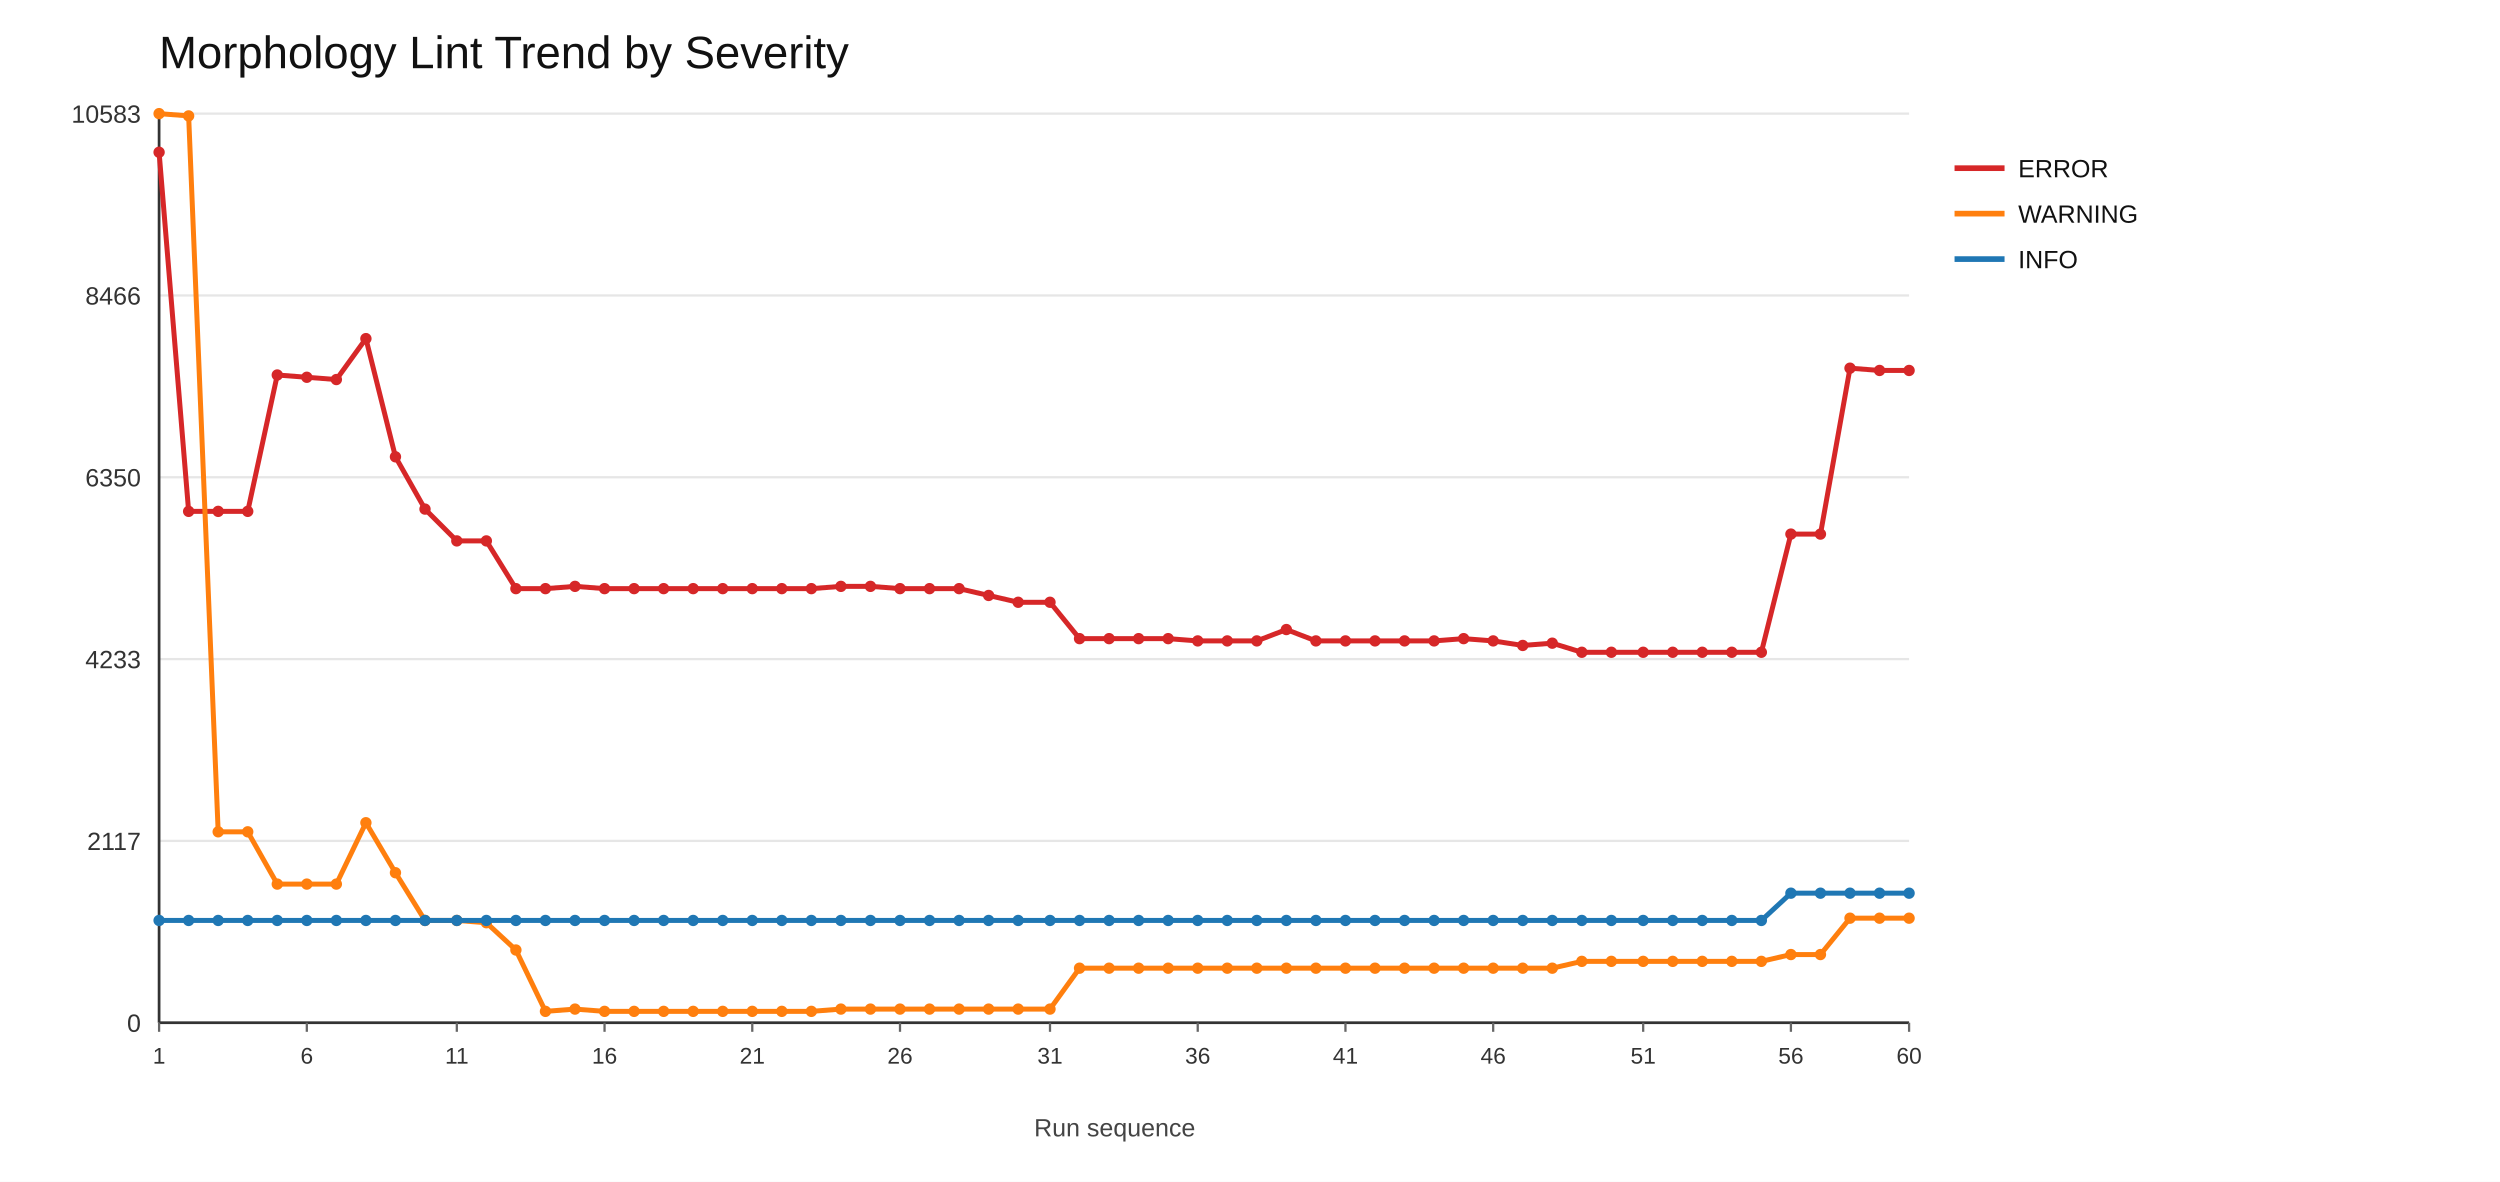
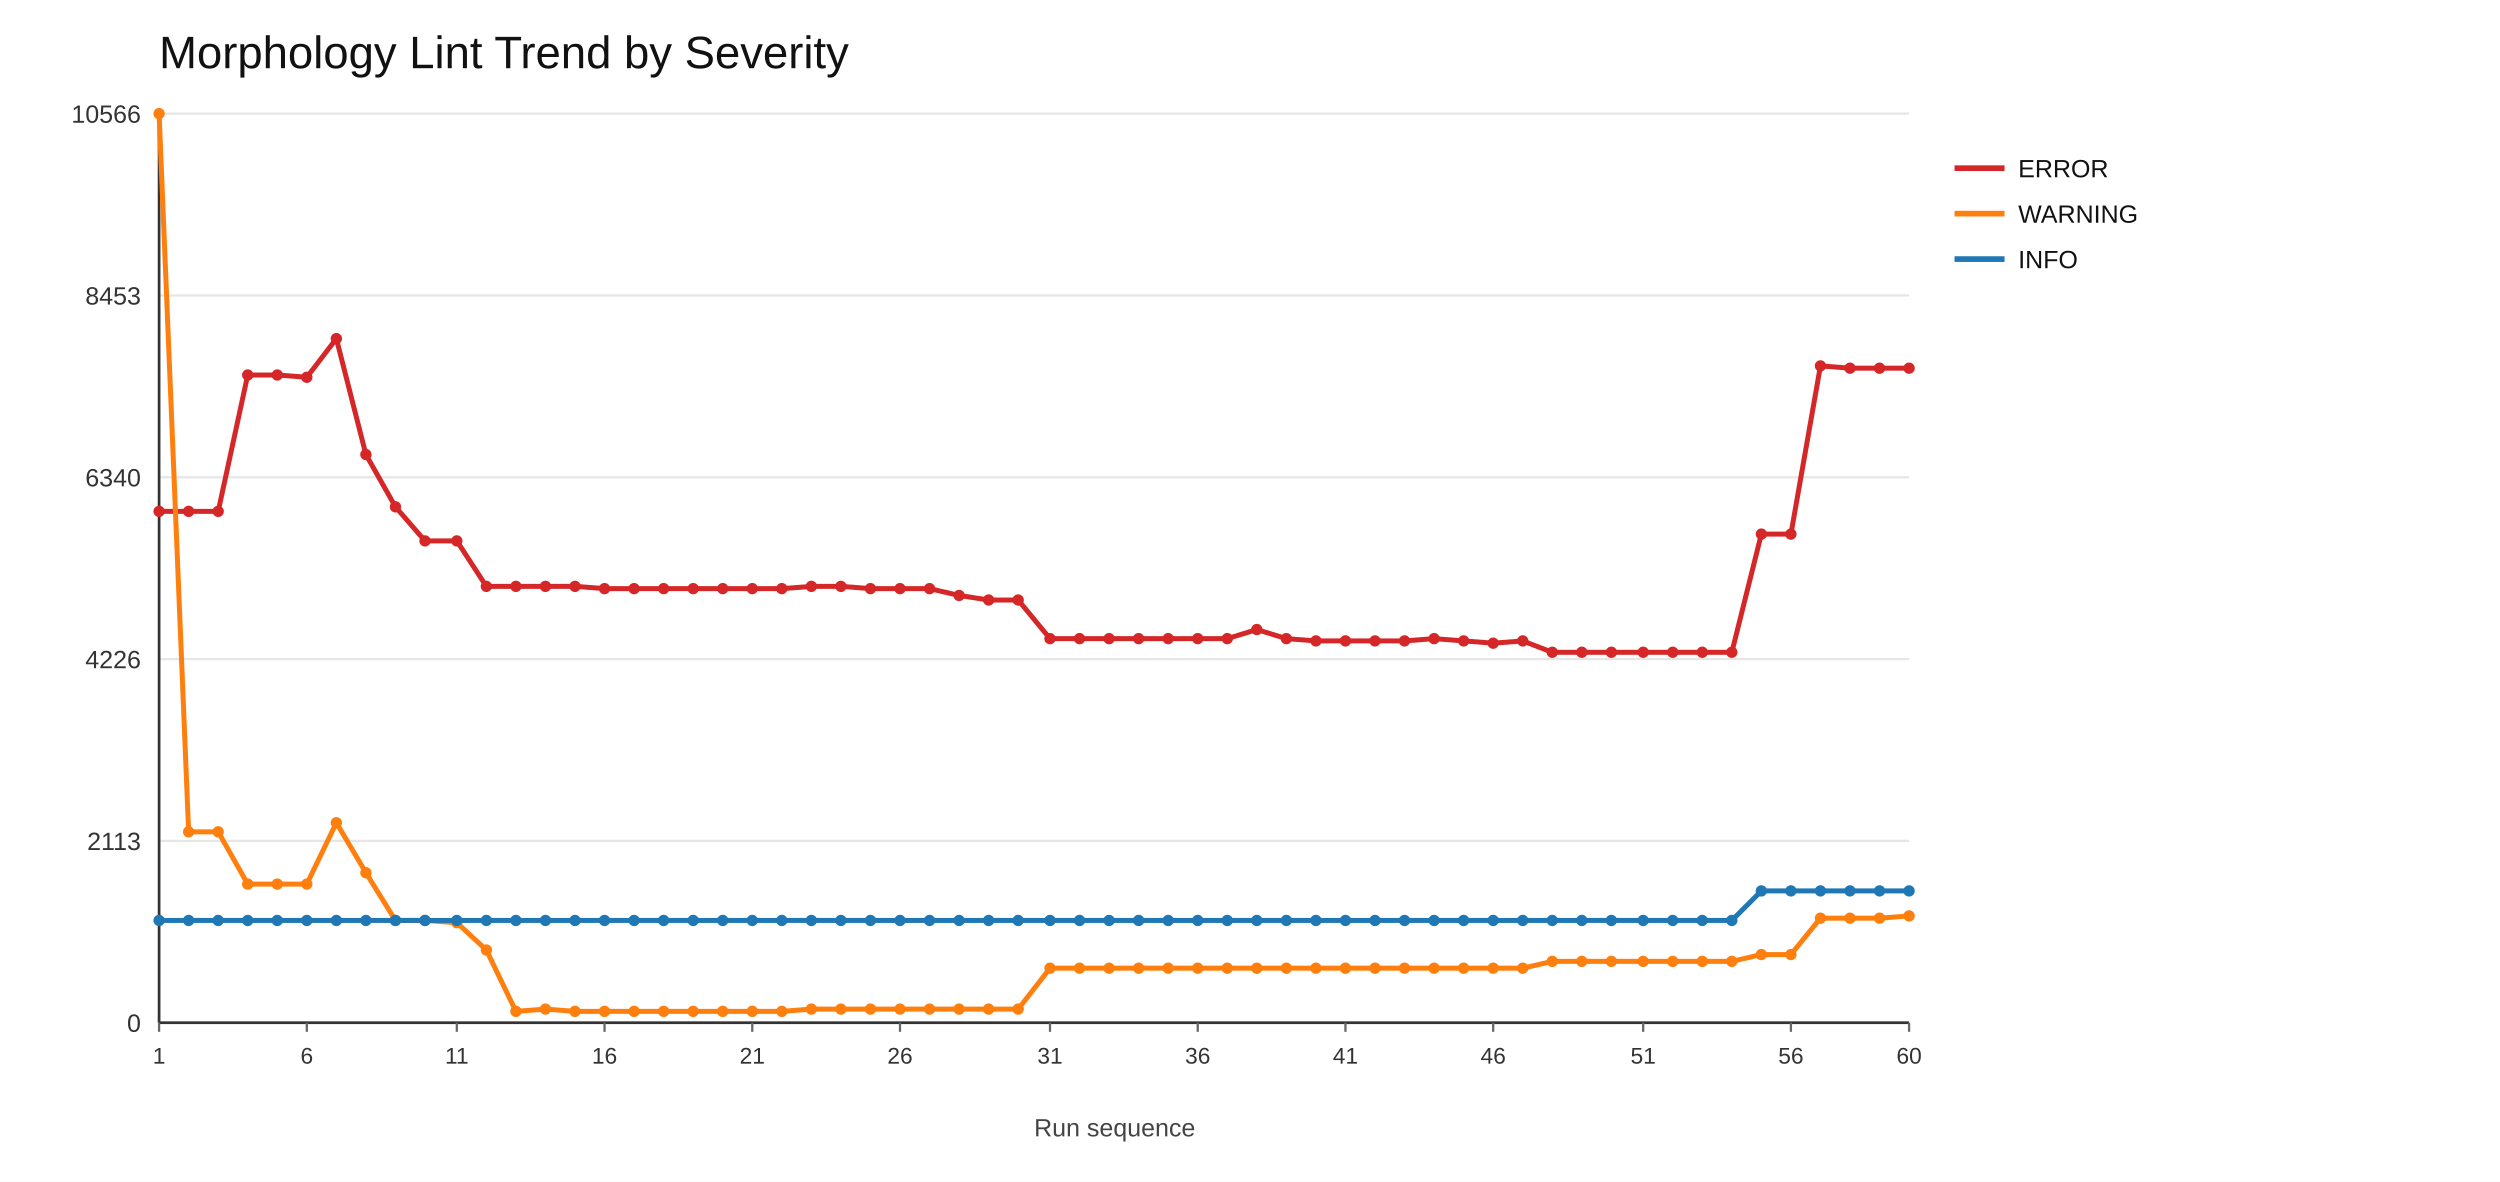
<svg xmlns="http://www.w3.org/2000/svg" width="1100" height="520">
  <rect x="0" y="0" width="1100" height="520" fill="#ffffff" />
  <text x="70" y="30" font-size="20" font-family="Arial" fill="#111">Morphology Lint Trend by Severity</text>
  <line x1="70" y1="450" x2="840" y2="450" stroke="#e6e6e6" stroke-width="1" />
  <text x="62" y="454" font-size="11" font-family="Arial" fill="#333" text-anchor="end">0</text>
  <line x1="70" y1="370" x2="840" y2="370" stroke="#e6e6e6" stroke-width="1" />
-   <text x="62" y="374" font-size="11" font-family="Arial" fill="#333" text-anchor="end">2117</text>
+   <text x="62" y="374" font-size="11" font-family="Arial" fill="#333" text-anchor="end">2113</text>
  <line x1="70" y1="290" x2="840" y2="290" stroke="#e6e6e6" stroke-width="1" />
-   <text x="62" y="294" font-size="11" font-family="Arial" fill="#333" text-anchor="end">4233</text>
+   <text x="62" y="294" font-size="11" font-family="Arial" fill="#333" text-anchor="end">4226</text>
  <line x1="70" y1="210" x2="840" y2="210" stroke="#e6e6e6" stroke-width="1" />
-   <text x="62" y="214" font-size="11" font-family="Arial" fill="#333" text-anchor="end">6350</text>
+   <text x="62" y="214" font-size="11" font-family="Arial" fill="#333" text-anchor="end">6340</text>
  <line x1="70" y1="130" x2="840" y2="130" stroke="#e6e6e6" stroke-width="1" />
-   <text x="62" y="134" font-size="11" font-family="Arial" fill="#333" text-anchor="end">8466</text>
+   <text x="62" y="134" font-size="11" font-family="Arial" fill="#333" text-anchor="end">8453</text>
  <line x1="70" y1="50" x2="840" y2="50" stroke="#e6e6e6" stroke-width="1" />
-   <text x="62" y="54" font-size="11" font-family="Arial" fill="#333" text-anchor="end">10583</text>
+   <text x="62" y="54" font-size="11" font-family="Arial" fill="#333" text-anchor="end">10566</text>
  <line x1="70" y1="450" x2="840" y2="450" stroke="#333" stroke-width="1.2" />
  <line x1="70" y1="50" x2="70" y2="450" stroke="#333" stroke-width="1.2" />
  <line x1="70" y1="450" x2="70" y2="454" stroke="#666" stroke-width="1" />
  <text x="70" y="468" font-size="10" font-family="Arial" fill="#333" text-anchor="middle">1</text>
  <line x1="135" y1="450" x2="135" y2="454" stroke="#666" stroke-width="1" />
  <text x="135" y="468" font-size="10" font-family="Arial" fill="#333" text-anchor="middle">6</text>
  <line x1="201" y1="450" x2="201" y2="454" stroke="#666" stroke-width="1" />
  <text x="201" y="468" font-size="10" font-family="Arial" fill="#333" text-anchor="middle">11</text>
  <line x1="266" y1="450" x2="266" y2="454" stroke="#666" stroke-width="1" />
  <text x="266" y="468" font-size="10" font-family="Arial" fill="#333" text-anchor="middle">16</text>
  <line x1="331" y1="450" x2="331" y2="454" stroke="#666" stroke-width="1" />
  <text x="331" y="468" font-size="10" font-family="Arial" fill="#333" text-anchor="middle">21</text>
  <line x1="396" y1="450" x2="396" y2="454" stroke="#666" stroke-width="1" />
  <text x="396" y="468" font-size="10" font-family="Arial" fill="#333" text-anchor="middle">26</text>
  <line x1="462" y1="450" x2="462" y2="454" stroke="#666" stroke-width="1" />
  <text x="462" y="468" font-size="10" font-family="Arial" fill="#333" text-anchor="middle">31</text>
  <line x1="527" y1="450" x2="527" y2="454" stroke="#666" stroke-width="1" />
  <text x="527" y="468" font-size="10" font-family="Arial" fill="#333" text-anchor="middle">36</text>
  <line x1="592" y1="450" x2="592" y2="454" stroke="#666" stroke-width="1" />
  <text x="592" y="468" font-size="10" font-family="Arial" fill="#333" text-anchor="middle">41</text>
  <line x1="657" y1="450" x2="657" y2="454" stroke="#666" stroke-width="1" />
  <text x="657" y="468" font-size="10" font-family="Arial" fill="#333" text-anchor="middle">46</text>
  <line x1="723" y1="450" x2="723" y2="454" stroke="#666" stroke-width="1" />
  <text x="723" y="468" font-size="10" font-family="Arial" fill="#333" text-anchor="middle">51</text>
  <line x1="788" y1="450" x2="788" y2="454" stroke="#666" stroke-width="1" />
  <text x="788" y="468" font-size="10" font-family="Arial" fill="#333" text-anchor="middle">56</text>
  <line x1="840" y1="450" x2="840" y2="454" stroke="#666" stroke-width="1" />
  <text x="840" y="468" font-size="10" font-family="Arial" fill="#333" text-anchor="middle">60</text>
-   <polyline fill="none" stroke="#d62728" stroke-width="2.2" points="70,67 83,225 96,225 109,225 122,165 135,166 148,167 161,149 174,201 187,224 201,238 214,238 227,259 240,259 253,258 266,259 279,259 292,259 305,259 318,259 331,259 344,259 357,259 370,258 383,258 396,259 409,259 422,259 435,262 448,265 462,265 475,281 488,281 501,281 514,281 527,282 540,282 553,282 566,277 579,282 592,282 605,282 618,282 631,282 644,281 657,282 670,284 683,283 696,287 709,287 723,287 736,287 749,287 762,287 775,287 788,235 801,235 814,162 827,163 840,163" />
-   <circle cx="70" cy="67" r="2.5" fill="#d62728" />
+   <polyline fill="none" stroke="#d62728" stroke-width="2.2" points="70,225 83,225 96,225 109,165 122,165 135,166 148,149 161,200 174,223 187,238 201,238 214,258 227,258 240,258 253,258 266,259 279,259 292,259 305,259 318,259 331,259 344,259 357,258 370,258 383,259 396,259 409,259 422,262 435,264 448,264 462,281 475,281 488,281 501,281 514,281 527,281 540,281 553,277 566,281 579,282 592,282 605,282 618,282 631,281 644,282 657,283 670,282 683,287 696,287 709,287 723,287 736,287 749,287 762,287 775,235 788,235 801,161 814,162 827,162 840,162" />
+   <circle cx="70" cy="225" r="2.5" fill="#d62728" />
  <circle cx="83" cy="225" r="2.5" fill="#d62728" />
  <circle cx="96" cy="225" r="2.5" fill="#d62728" />
-   <circle cx="109" cy="225" r="2.5" fill="#d62728" />
+   <circle cx="109" cy="165" r="2.5" fill="#d62728" />
  <circle cx="122" cy="165" r="2.5" fill="#d62728" />
  <circle cx="135" cy="166" r="2.5" fill="#d62728" />
-   <circle cx="148" cy="167" r="2.5" fill="#d62728" />
-   <circle cx="161" cy="149" r="2.5" fill="#d62728" />
-   <circle cx="174" cy="201" r="2.5" fill="#d62728" />
-   <circle cx="187" cy="224" r="2.5" fill="#d62728" />
+   <circle cx="148" cy="149" r="2.5" fill="#d62728" />
+   <circle cx="161" cy="200" r="2.5" fill="#d62728" />
+   <circle cx="174" cy="223" r="2.5" fill="#d62728" />
+   <circle cx="187" cy="238" r="2.5" fill="#d62728" />
  <circle cx="201" cy="238" r="2.5" fill="#d62728" />
-   <circle cx="214" cy="238" r="2.5" fill="#d62728" />
-   <circle cx="227" cy="259" r="2.5" fill="#d62728" />
-   <circle cx="240" cy="259" r="2.5" fill="#d62728" />
+   <circle cx="214" cy="258" r="2.5" fill="#d62728" />
+   <circle cx="227" cy="258" r="2.5" fill="#d62728" />
+   <circle cx="240" cy="258" r="2.5" fill="#d62728" />
  <circle cx="253" cy="258" r="2.5" fill="#d62728" />
  <circle cx="266" cy="259" r="2.5" fill="#d62728" />
  <circle cx="279" cy="259" r="2.5" fill="#d62728" />
  <circle cx="292" cy="259" r="2.5" fill="#d62728" />
  <circle cx="305" cy="259" r="2.5" fill="#d62728" />
  <circle cx="318" cy="259" r="2.5" fill="#d62728" />
  <circle cx="331" cy="259" r="2.5" fill="#d62728" />
  <circle cx="344" cy="259" r="2.5" fill="#d62728" />
-   <circle cx="357" cy="259" r="2.5" fill="#d62728" />
+   <circle cx="357" cy="258" r="2.5" fill="#d62728" />
  <circle cx="370" cy="258" r="2.5" fill="#d62728" />
-   <circle cx="383" cy="258" r="2.5" fill="#d62728" />
+   <circle cx="383" cy="259" r="2.5" fill="#d62728" />
  <circle cx="396" cy="259" r="2.5" fill="#d62728" />
  <circle cx="409" cy="259" r="2.5" fill="#d62728" />
-   <circle cx="422" cy="259" r="2.5" fill="#d62728" />
-   <circle cx="435" cy="262" r="2.5" fill="#d62728" />
-   <circle cx="448" cy="265" r="2.5" fill="#d62728" />
-   <circle cx="462" cy="265" r="2.5" fill="#d62728" />
+   <circle cx="422" cy="262" r="2.5" fill="#d62728" />
+   <circle cx="435" cy="264" r="2.5" fill="#d62728" />
+   <circle cx="448" cy="264" r="2.5" fill="#d62728" />
+   <circle cx="462" cy="281" r="2.5" fill="#d62728" />
  <circle cx="475" cy="281" r="2.5" fill="#d62728" />
  <circle cx="488" cy="281" r="2.5" fill="#d62728" />
  <circle cx="501" cy="281" r="2.5" fill="#d62728" />
  <circle cx="514" cy="281" r="2.5" fill="#d62728" />
-   <circle cx="527" cy="282" r="2.5" fill="#d62728" />
-   <circle cx="540" cy="282" r="2.5" fill="#d62728" />
-   <circle cx="553" cy="282" r="2.5" fill="#d62728" />
-   <circle cx="566" cy="277" r="2.5" fill="#d62728" />
+   <circle cx="527" cy="281" r="2.5" fill="#d62728" />
+   <circle cx="540" cy="281" r="2.5" fill="#d62728" />
+   <circle cx="553" cy="277" r="2.5" fill="#d62728" />
+   <circle cx="566" cy="281" r="2.5" fill="#d62728" />
  <circle cx="579" cy="282" r="2.5" fill="#d62728" />
  <circle cx="592" cy="282" r="2.5" fill="#d62728" />
  <circle cx="605" cy="282" r="2.5" fill="#d62728" />
  <circle cx="618" cy="282" r="2.5" fill="#d62728" />
-   <circle cx="631" cy="282" r="2.5" fill="#d62728" />
-   <circle cx="644" cy="281" r="2.5" fill="#d62728" />
-   <circle cx="657" cy="282" r="2.5" fill="#d62728" />
-   <circle cx="670" cy="284" r="2.5" fill="#d62728" />
-   <circle cx="683" cy="283" r="2.5" fill="#d62728" />
+   <circle cx="631" cy="281" r="2.5" fill="#d62728" />
+   <circle cx="644" cy="282" r="2.5" fill="#d62728" />
+   <circle cx="657" cy="283" r="2.5" fill="#d62728" />
+   <circle cx="670" cy="282" r="2.5" fill="#d62728" />
+   <circle cx="683" cy="287" r="2.5" fill="#d62728" />
  <circle cx="696" cy="287" r="2.5" fill="#d62728" />
  <circle cx="709" cy="287" r="2.5" fill="#d62728" />
  <circle cx="723" cy="287" r="2.5" fill="#d62728" />
  <circle cx="736" cy="287" r="2.5" fill="#d62728" />
  <circle cx="749" cy="287" r="2.5" fill="#d62728" />
  <circle cx="762" cy="287" r="2.5" fill="#d62728" />
-   <circle cx="775" cy="287" r="2.5" fill="#d62728" />
+   <circle cx="775" cy="235" r="2.5" fill="#d62728" />
  <circle cx="788" cy="235" r="2.5" fill="#d62728" />
-   <circle cx="801" cy="235" r="2.5" fill="#d62728" />
+   <circle cx="801" cy="161" r="2.5" fill="#d62728" />
  <circle cx="814" cy="162" r="2.5" fill="#d62728" />
-   <circle cx="827" cy="163" r="2.5" fill="#d62728" />
-   <circle cx="840" cy="163" r="2.5" fill="#d62728" />
+   <circle cx="827" cy="162" r="2.5" fill="#d62728" />
+   <circle cx="840" cy="162" r="2.5" fill="#d62728" />
  <line x1="860" y1="74" x2="882" y2="74" stroke="#d62728" stroke-width="2.5" />
  <text x="888" y="78" font-size="11" font-family="Arial" fill="#111">ERROR</text>
-   <polyline fill="none" stroke="#ff7f0e" stroke-width="2.2" points="70,50 83,51 96,366 109,366 122,389 135,389 148,389 161,362 174,384 187,405 201,405 214,406 227,418 240,445 253,444 266,445 279,445 292,445 305,445 318,445 331,445 344,445 357,445 370,444 383,444 396,444 409,444 422,444 435,444 448,444 462,444 475,426 488,426 501,426 514,426 527,426 540,426 553,426 566,426 579,426 592,426 605,426 618,426 631,426 644,426 657,426 670,426 683,426 696,423 709,423 723,423 736,423 749,423 762,423 775,423 788,420 801,420 814,404 827,404 840,404" />
+   <polyline fill="none" stroke="#ff7f0e" stroke-width="2.2" points="70,50 83,366 96,366 109,389 122,389 135,389 148,362 161,384 174,405 187,405 201,406 214,418 227,445 240,444 253,445 266,445 279,445 292,445 305,445 318,445 331,445 344,445 357,444 370,444 383,444 396,444 409,444 422,444 435,444 448,444 462,426 475,426 488,426 501,426 514,426 527,426 540,426 553,426 566,426 579,426 592,426 605,426 618,426 631,426 644,426 657,426 670,426 683,423 696,423 709,423 723,423 736,423 749,423 762,423 775,420 788,420 801,404 814,404 827,404 840,403" />
  <circle cx="70" cy="50" r="2.5" fill="#ff7f0e" />
-   <circle cx="83" cy="51" r="2.5" fill="#ff7f0e" />
+   <circle cx="83" cy="366" r="2.5" fill="#ff7f0e" />
  <circle cx="96" cy="366" r="2.5" fill="#ff7f0e" />
-   <circle cx="109" cy="366" r="2.5" fill="#ff7f0e" />
+   <circle cx="109" cy="389" r="2.5" fill="#ff7f0e" />
  <circle cx="122" cy="389" r="2.5" fill="#ff7f0e" />
  <circle cx="135" cy="389" r="2.5" fill="#ff7f0e" />
-   <circle cx="148" cy="389" r="2.5" fill="#ff7f0e" />
-   <circle cx="161" cy="362" r="2.5" fill="#ff7f0e" />
-   <circle cx="174" cy="384" r="2.5" fill="#ff7f0e" />
+   <circle cx="148" cy="362" r="2.5" fill="#ff7f0e" />
+   <circle cx="161" cy="384" r="2.5" fill="#ff7f0e" />
+   <circle cx="174" cy="405" r="2.5" fill="#ff7f0e" />
  <circle cx="187" cy="405" r="2.5" fill="#ff7f0e" />
-   <circle cx="201" cy="405" r="2.5" fill="#ff7f0e" />
-   <circle cx="214" cy="406" r="2.5" fill="#ff7f0e" />
-   <circle cx="227" cy="418" r="2.5" fill="#ff7f0e" />
-   <circle cx="240" cy="445" r="2.5" fill="#ff7f0e" />
-   <circle cx="253" cy="444" r="2.5" fill="#ff7f0e" />
+   <circle cx="201" cy="406" r="2.5" fill="#ff7f0e" />
+   <circle cx="214" cy="418" r="2.5" fill="#ff7f0e" />
+   <circle cx="227" cy="445" r="2.5" fill="#ff7f0e" />
+   <circle cx="240" cy="444" r="2.5" fill="#ff7f0e" />
+   <circle cx="253" cy="445" r="2.5" fill="#ff7f0e" />
  <circle cx="266" cy="445" r="2.5" fill="#ff7f0e" />
  <circle cx="279" cy="445" r="2.5" fill="#ff7f0e" />
  <circle cx="292" cy="445" r="2.5" fill="#ff7f0e" />
  <circle cx="305" cy="445" r="2.5" fill="#ff7f0e" />
  <circle cx="318" cy="445" r="2.5" fill="#ff7f0e" />
  <circle cx="331" cy="445" r="2.5" fill="#ff7f0e" />
  <circle cx="344" cy="445" r="2.5" fill="#ff7f0e" />
-   <circle cx="357" cy="445" r="2.5" fill="#ff7f0e" />
+   <circle cx="357" cy="444" r="2.5" fill="#ff7f0e" />
  <circle cx="370" cy="444" r="2.5" fill="#ff7f0e" />
  <circle cx="383" cy="444" r="2.5" fill="#ff7f0e" />
  <circle cx="396" cy="444" r="2.5" fill="#ff7f0e" />
  <circle cx="409" cy="444" r="2.5" fill="#ff7f0e" />
  <circle cx="422" cy="444" r="2.5" fill="#ff7f0e" />
  <circle cx="435" cy="444" r="2.5" fill="#ff7f0e" />
  <circle cx="448" cy="444" r="2.5" fill="#ff7f0e" />
-   <circle cx="462" cy="444" r="2.5" fill="#ff7f0e" />
+   <circle cx="462" cy="426" r="2.5" fill="#ff7f0e" />
  <circle cx="475" cy="426" r="2.5" fill="#ff7f0e" />
  <circle cx="488" cy="426" r="2.5" fill="#ff7f0e" />
  <circle cx="501" cy="426" r="2.5" fill="#ff7f0e" />
  <circle cx="514" cy="426" r="2.5" fill="#ff7f0e" />
  <circle cx="527" cy="426" r="2.5" fill="#ff7f0e" />
  <circle cx="540" cy="426" r="2.5" fill="#ff7f0e" />
  <circle cx="553" cy="426" r="2.5" fill="#ff7f0e" />
  <circle cx="566" cy="426" r="2.5" fill="#ff7f0e" />
  <circle cx="579" cy="426" r="2.5" fill="#ff7f0e" />
  <circle cx="592" cy="426" r="2.5" fill="#ff7f0e" />
  <circle cx="605" cy="426" r="2.5" fill="#ff7f0e" />
  <circle cx="618" cy="426" r="2.5" fill="#ff7f0e" />
  <circle cx="631" cy="426" r="2.5" fill="#ff7f0e" />
  <circle cx="644" cy="426" r="2.5" fill="#ff7f0e" />
  <circle cx="657" cy="426" r="2.5" fill="#ff7f0e" />
  <circle cx="670" cy="426" r="2.5" fill="#ff7f0e" />
-   <circle cx="683" cy="426" r="2.5" fill="#ff7f0e" />
+   <circle cx="683" cy="423" r="2.5" fill="#ff7f0e" />
  <circle cx="696" cy="423" r="2.5" fill="#ff7f0e" />
  <circle cx="709" cy="423" r="2.5" fill="#ff7f0e" />
  <circle cx="723" cy="423" r="2.5" fill="#ff7f0e" />
  <circle cx="736" cy="423" r="2.5" fill="#ff7f0e" />
  <circle cx="749" cy="423" r="2.5" fill="#ff7f0e" />
  <circle cx="762" cy="423" r="2.5" fill="#ff7f0e" />
-   <circle cx="775" cy="423" r="2.5" fill="#ff7f0e" />
+   <circle cx="775" cy="420" r="2.5" fill="#ff7f0e" />
  <circle cx="788" cy="420" r="2.5" fill="#ff7f0e" />
-   <circle cx="801" cy="420" r="2.5" fill="#ff7f0e" />
+   <circle cx="801" cy="404" r="2.5" fill="#ff7f0e" />
  <circle cx="814" cy="404" r="2.5" fill="#ff7f0e" />
  <circle cx="827" cy="404" r="2.5" fill="#ff7f0e" />
-   <circle cx="840" cy="404" r="2.5" fill="#ff7f0e" />
+   <circle cx="840" cy="403" r="2.5" fill="#ff7f0e" />
  <line x1="860" y1="94" x2="882" y2="94" stroke="#ff7f0e" stroke-width="2.5" />
  <text x="888" y="98" font-size="11" font-family="Arial" fill="#111">WARNING</text>
-   <polyline fill="none" stroke="#1f77b4" stroke-width="2.2" points="70,405 83,405 96,405 109,405 122,405 135,405 148,405 161,405 174,405 187,405 201,405 214,405 227,405 240,405 253,405 266,405 279,405 292,405 305,405 318,405 331,405 344,405 357,405 370,405 383,405 396,405 409,405 422,405 435,405 448,405 462,405 475,405 488,405 501,405 514,405 527,405 540,405 553,405 566,405 579,405 592,405 605,405 618,405 631,405 644,405 657,405 670,405 683,405 696,405 709,405 723,405 736,405 749,405 762,405 775,405 788,393 801,393 814,393 827,393 840,393" />
+   <polyline fill="none" stroke="#1f77b4" stroke-width="2.2" points="70,405 83,405 96,405 109,405 122,405 135,405 148,405 161,405 174,405 187,405 201,405 214,405 227,405 240,405 253,405 266,405 279,405 292,405 305,405 318,405 331,405 344,405 357,405 370,405 383,405 396,405 409,405 422,405 435,405 448,405 462,405 475,405 488,405 501,405 514,405 527,405 540,405 553,405 566,405 579,405 592,405 605,405 618,405 631,405 644,405 657,405 670,405 683,405 696,405 709,405 723,405 736,405 749,405 762,405 775,392 788,392 801,392 814,392 827,392 840,392" />
  <circle cx="70" cy="405" r="2.5" fill="#1f77b4" />
  <circle cx="83" cy="405" r="2.5" fill="#1f77b4" />
  <circle cx="96" cy="405" r="2.5" fill="#1f77b4" />
  <circle cx="109" cy="405" r="2.5" fill="#1f77b4" />
  <circle cx="122" cy="405" r="2.5" fill="#1f77b4" />
  <circle cx="135" cy="405" r="2.5" fill="#1f77b4" />
  <circle cx="148" cy="405" r="2.5" fill="#1f77b4" />
  <circle cx="161" cy="405" r="2.5" fill="#1f77b4" />
  <circle cx="174" cy="405" r="2.5" fill="#1f77b4" />
  <circle cx="187" cy="405" r="2.5" fill="#1f77b4" />
  <circle cx="201" cy="405" r="2.5" fill="#1f77b4" />
  <circle cx="214" cy="405" r="2.5" fill="#1f77b4" />
  <circle cx="227" cy="405" r="2.5" fill="#1f77b4" />
  <circle cx="240" cy="405" r="2.5" fill="#1f77b4" />
  <circle cx="253" cy="405" r="2.5" fill="#1f77b4" />
  <circle cx="266" cy="405" r="2.5" fill="#1f77b4" />
  <circle cx="279" cy="405" r="2.5" fill="#1f77b4" />
  <circle cx="292" cy="405" r="2.5" fill="#1f77b4" />
  <circle cx="305" cy="405" r="2.5" fill="#1f77b4" />
  <circle cx="318" cy="405" r="2.5" fill="#1f77b4" />
  <circle cx="331" cy="405" r="2.5" fill="#1f77b4" />
  <circle cx="344" cy="405" r="2.5" fill="#1f77b4" />
  <circle cx="357" cy="405" r="2.5" fill="#1f77b4" />
  <circle cx="370" cy="405" r="2.5" fill="#1f77b4" />
  <circle cx="383" cy="405" r="2.5" fill="#1f77b4" />
  <circle cx="396" cy="405" r="2.5" fill="#1f77b4" />
  <circle cx="409" cy="405" r="2.5" fill="#1f77b4" />
  <circle cx="422" cy="405" r="2.5" fill="#1f77b4" />
  <circle cx="435" cy="405" r="2.5" fill="#1f77b4" />
  <circle cx="448" cy="405" r="2.5" fill="#1f77b4" />
  <circle cx="462" cy="405" r="2.5" fill="#1f77b4" />
  <circle cx="475" cy="405" r="2.5" fill="#1f77b4" />
  <circle cx="488" cy="405" r="2.5" fill="#1f77b4" />
  <circle cx="501" cy="405" r="2.5" fill="#1f77b4" />
  <circle cx="514" cy="405" r="2.5" fill="#1f77b4" />
  <circle cx="527" cy="405" r="2.5" fill="#1f77b4" />
  <circle cx="540" cy="405" r="2.5" fill="#1f77b4" />
  <circle cx="553" cy="405" r="2.5" fill="#1f77b4" />
  <circle cx="566" cy="405" r="2.5" fill="#1f77b4" />
  <circle cx="579" cy="405" r="2.5" fill="#1f77b4" />
  <circle cx="592" cy="405" r="2.5" fill="#1f77b4" />
  <circle cx="605" cy="405" r="2.5" fill="#1f77b4" />
  <circle cx="618" cy="405" r="2.5" fill="#1f77b4" />
  <circle cx="631" cy="405" r="2.5" fill="#1f77b4" />
  <circle cx="644" cy="405" r="2.5" fill="#1f77b4" />
  <circle cx="657" cy="405" r="2.5" fill="#1f77b4" />
  <circle cx="670" cy="405" r="2.5" fill="#1f77b4" />
  <circle cx="683" cy="405" r="2.5" fill="#1f77b4" />
  <circle cx="696" cy="405" r="2.5" fill="#1f77b4" />
  <circle cx="709" cy="405" r="2.5" fill="#1f77b4" />
  <circle cx="723" cy="405" r="2.5" fill="#1f77b4" />
  <circle cx="736" cy="405" r="2.5" fill="#1f77b4" />
  <circle cx="749" cy="405" r="2.5" fill="#1f77b4" />
  <circle cx="762" cy="405" r="2.5" fill="#1f77b4" />
-   <circle cx="775" cy="405" r="2.5" fill="#1f77b4" />
-   <circle cx="788" cy="393" r="2.5" fill="#1f77b4" />
-   <circle cx="801" cy="393" r="2.5" fill="#1f77b4" />
-   <circle cx="814" cy="393" r="2.5" fill="#1f77b4" />
-   <circle cx="827" cy="393" r="2.5" fill="#1f77b4" />
-   <circle cx="840" cy="393" r="2.5" fill="#1f77b4" />
+   <circle cx="775" cy="392" r="2.5" fill="#1f77b4" />
+   <circle cx="788" cy="392" r="2.5" fill="#1f77b4" />
+   <circle cx="801" cy="392" r="2.5" fill="#1f77b4" />
+   <circle cx="814" cy="392" r="2.5" fill="#1f77b4" />
+   <circle cx="827" cy="392" r="2.5" fill="#1f77b4" />
+   <circle cx="840" cy="392" r="2.5" fill="#1f77b4" />
  <line x1="860" y1="114" x2="882" y2="114" stroke="#1f77b4" stroke-width="2.5" />
  <text x="888" y="118" font-size="11" font-family="Arial" fill="#111">INFO</text>
  <text x="455" y="500" font-size="11" font-family="Arial" fill="#444">Run sequence</text>
</svg>
